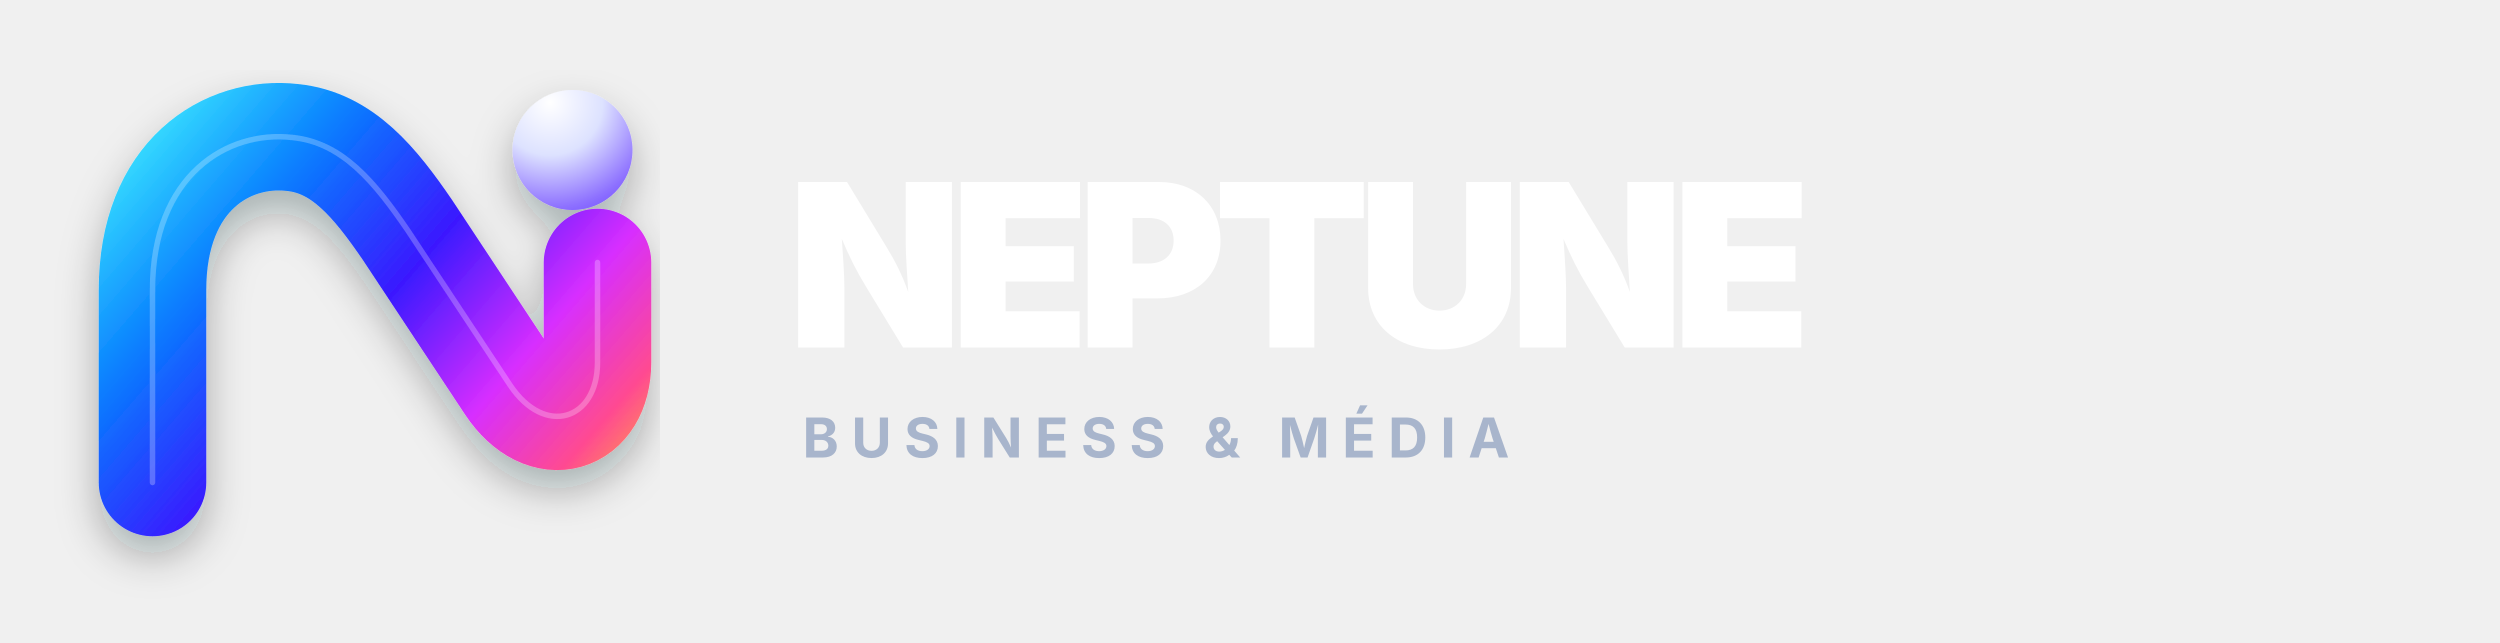
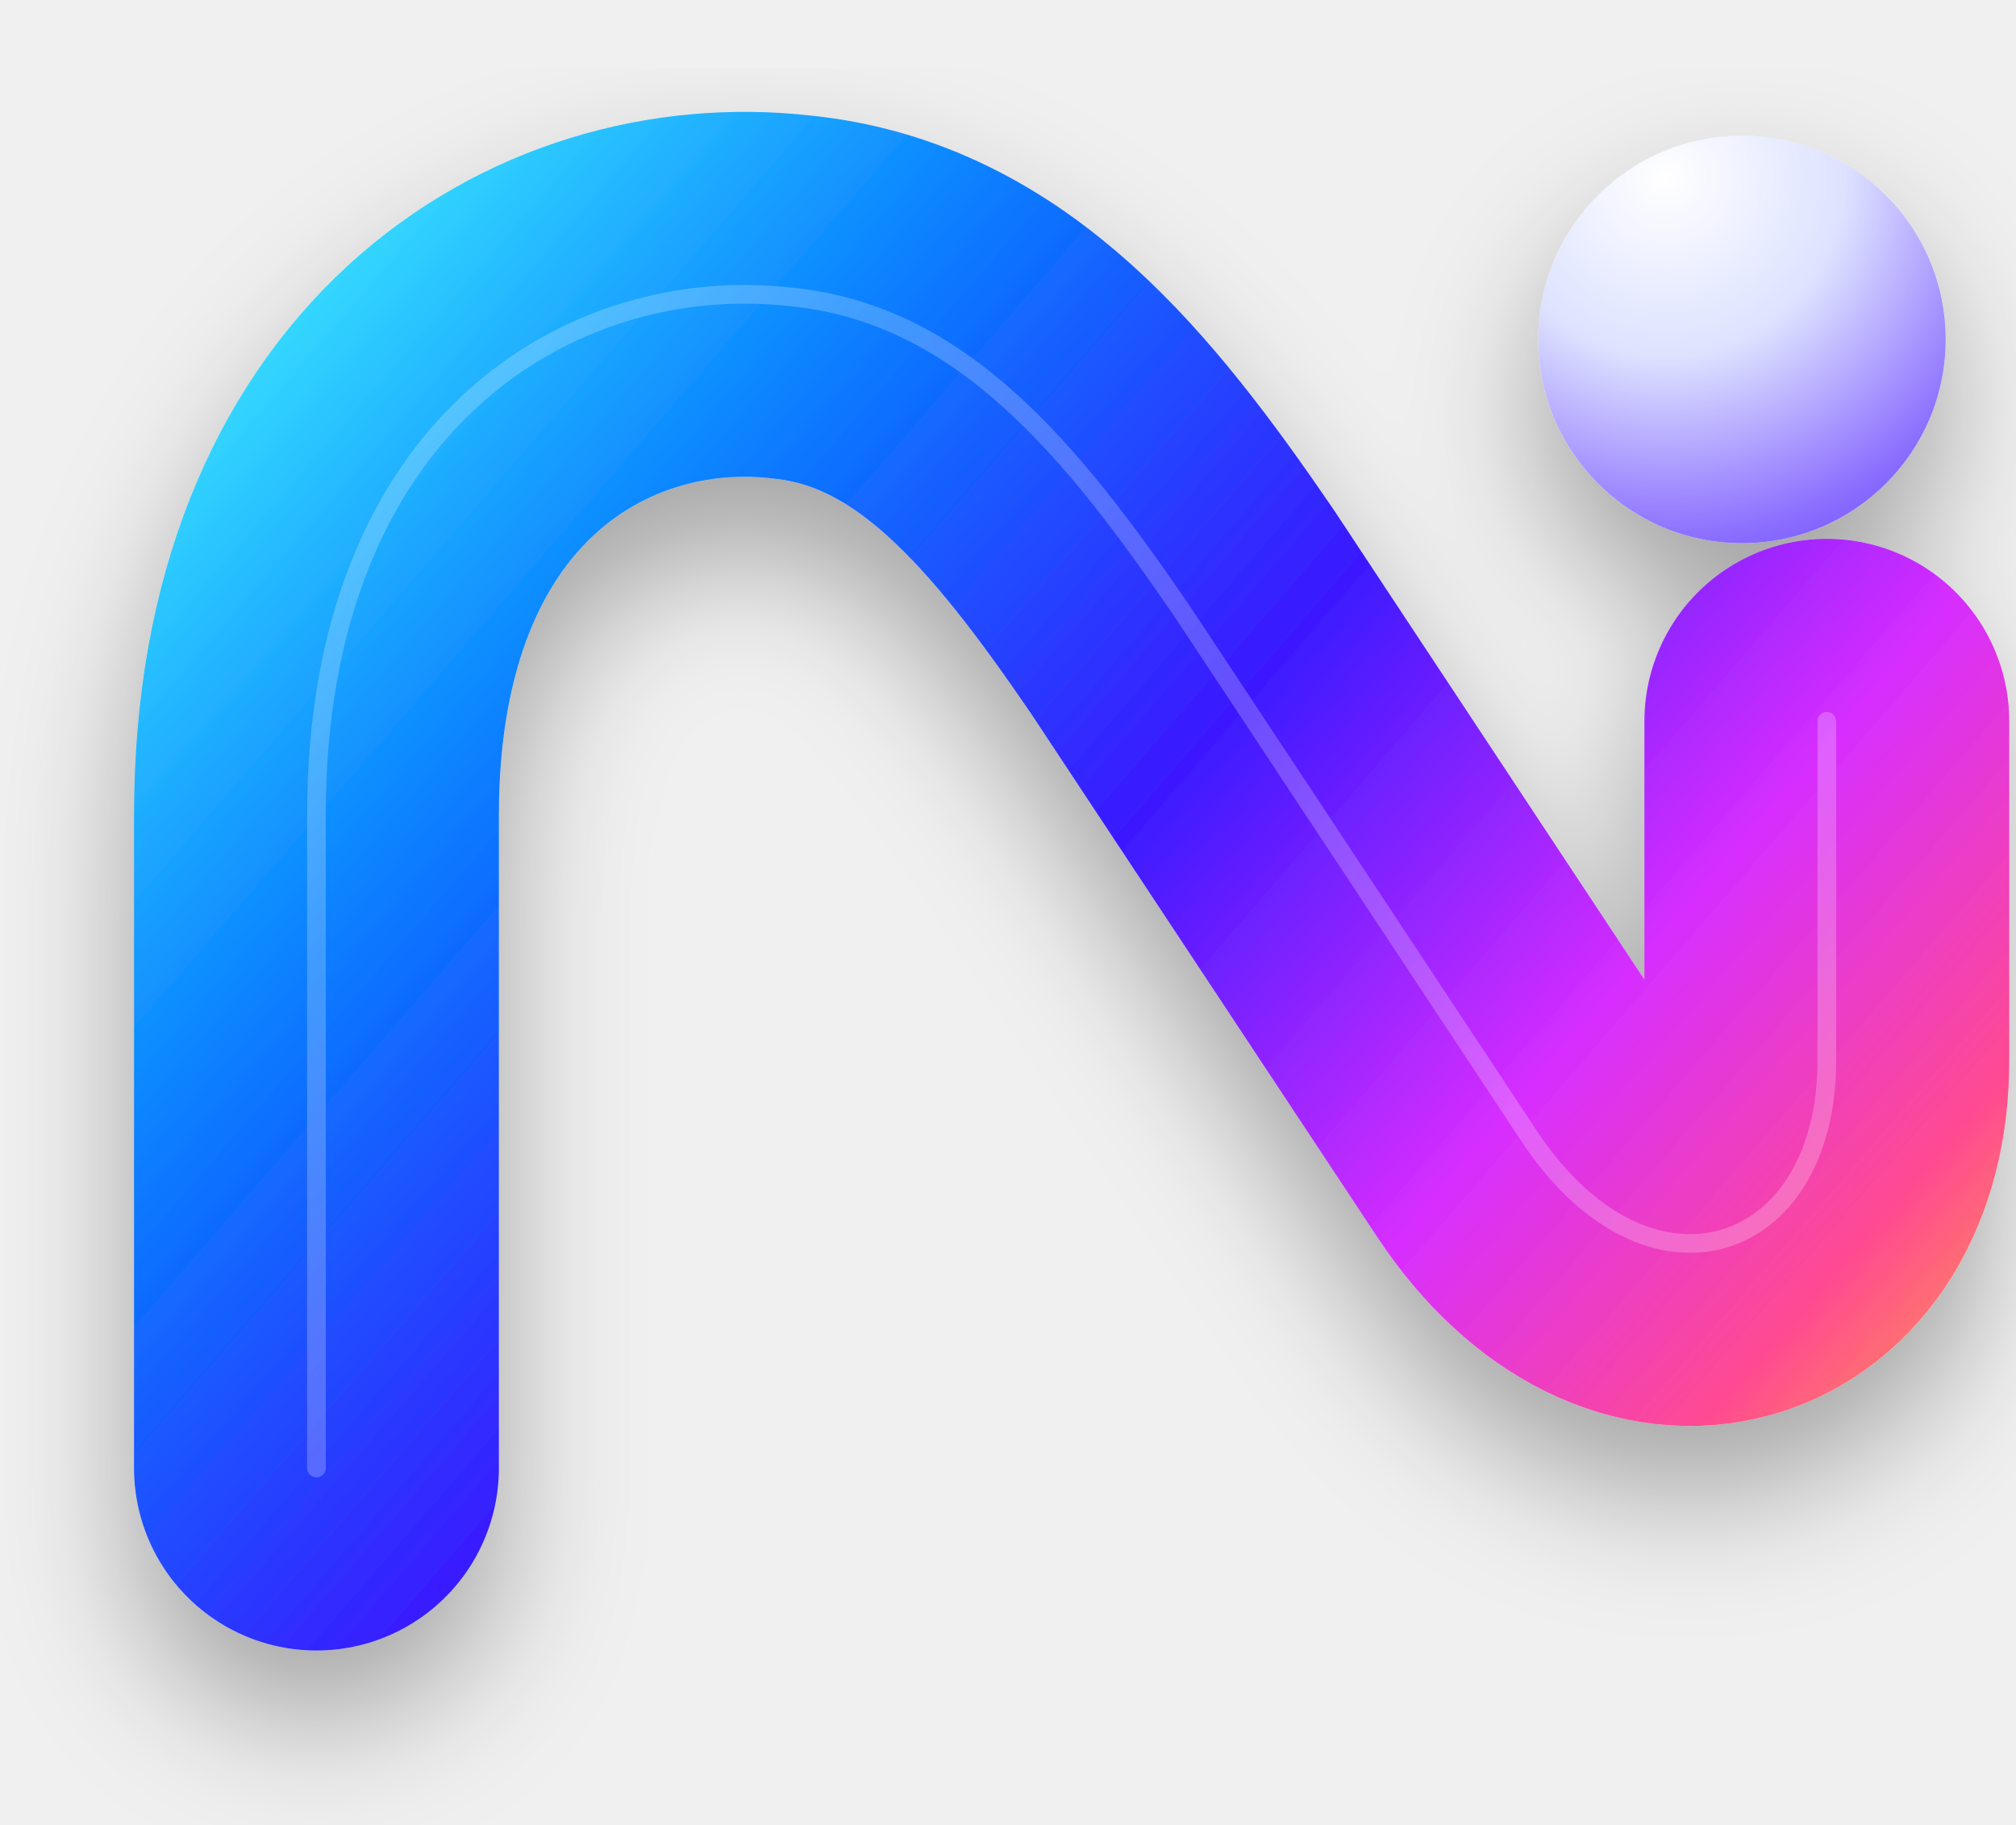
- <svg xmlns="http://www.w3.org/2000/svg" width="1000" height="257" viewBox="0 0 1000 257" role="img" aria-labelledby="title description">
+ <svg xmlns="http://www.w3.org/2000/svg" width="284" height="257" viewBox="25 20 235 215" role="img" aria-labelledby="title description">
  <defs>
    <linearGradient id="body" x1="52" y1="50" x2="246" y2="218" gradientUnits="userSpaceOnUse">
      <stop offset="0" stop-color="#3BE8FF" />
-       <stop offset="0.24" stop-color="#087DFF" />
-       <stop offset="0.48" stop-color="#3A19FF" />
-       <stop offset="0.70" stop-color="#D72EFF" />
-       <stop offset="0.86" stop-color="#FF4A91" />
+       <stop offset=".24" stop-color="#087DFF" />
+       <stop offset=".48" stop-color="#3A19FF" />
+       <stop offset=".70" stop-color="#D72EFF" />
+       <stop offset=".86" stop-color="#FF4A91" />
      <stop offset="1" stop-color="#FFBE2F" />
    </linearGradient>
    <radialGradient id="dot" cx="0" cy="0" r="1" gradientTransform="translate(220 41) rotate(128) scale(62)" gradientUnits="userSpaceOnUse">
      <stop stop-color="#FFFFFF" />
-       <stop offset="0.34" stop-color="#DDE2FF" />
-       <stop offset="0.68" stop-color="#8D70FF" />
+       <stop offset=".34" stop-color="#DDE2FF" />
+       <stop offset=".68" stop-color="#8D70FF" />
      <stop offset="1" stop-color="#4D25FF" />
    </radialGradient>
    <filter id="glow" x="18" y="20" width="246" height="222" filterUnits="userSpaceOnUse">
-       <feDropShadow dx="0" dy="8" stdDeviation="8" flood-color="#11172A" flood-opacity="0.30" />
+       <feDropShadow dx="0" dy="8" stdDeviation="8" flood-color="#050712" flood-opacity=".32" />
    </filter>
  </defs>
  <g filter="url(#glow)">
    <path d="M61 193V116C61 70 91 52 117 55C137 57 150 73 163 92L204 154C218 175 239 168 239 145V105" fill="none" stroke="url(#body)" stroke-width="43" stroke-linecap="round" stroke-linejoin="round" />
    <circle cx="229" cy="60" r="24" fill="url(#dot)" />
-     <path d="M61 193V116C61 70 91 52 117 55C137 57 150 73 163 92L204 154C218 175 239 168 239 145V105" fill="none" stroke="#FFFFFF" stroke-opacity="0.25" stroke-width="2.2" stroke-linecap="round" />
-   </g>
-   <g font-family="Inter,Arial,Helvetica,sans-serif">
-     <text x="315" y="139" fill="#FFFFFF" font-size="91" font-weight="900" letter-spacing="-5">NEPTUNE</text>
-     <text x="321" y="183" fill="#A8B5CC" font-size="22" font-weight="750" letter-spacing="5">BUSINESS &amp; MÉDIA</text>
+     <path d="M61 193V116C61 70 91 52 117 55C137 57 150 73 163 92L204 154C218 175 239 168 239 145V105" fill="none" stroke="#fff" stroke-opacity=".23" stroke-width="2.2" stroke-linecap="round" />
  </g>
</svg>
